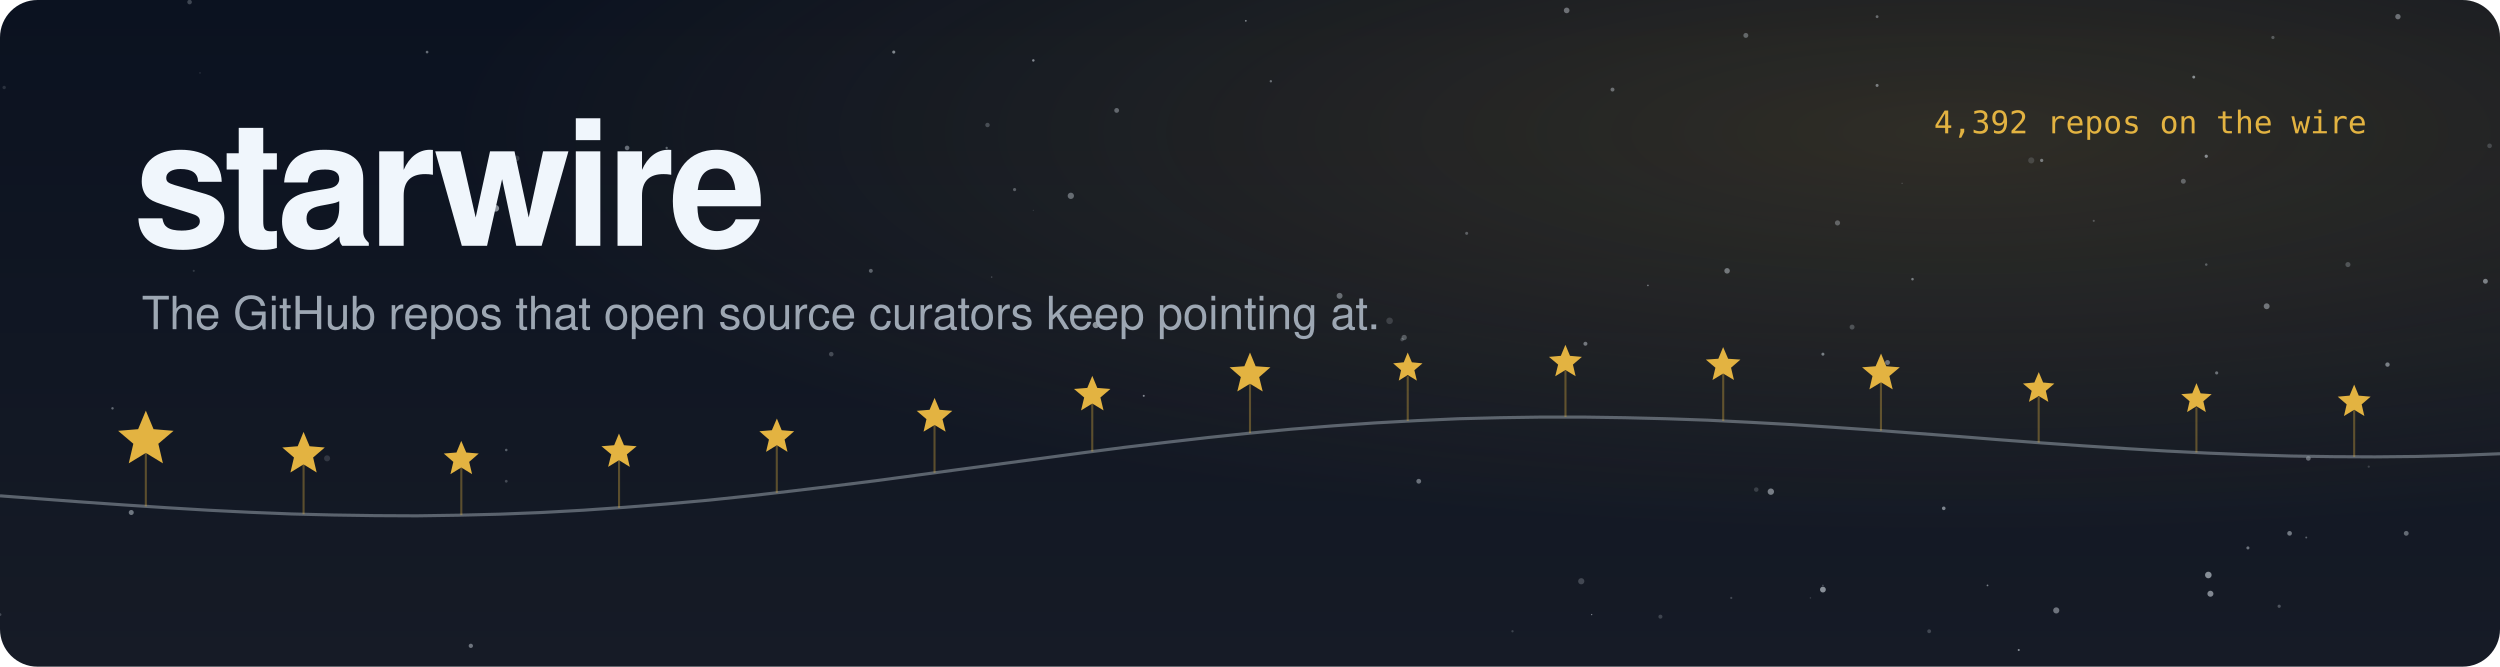
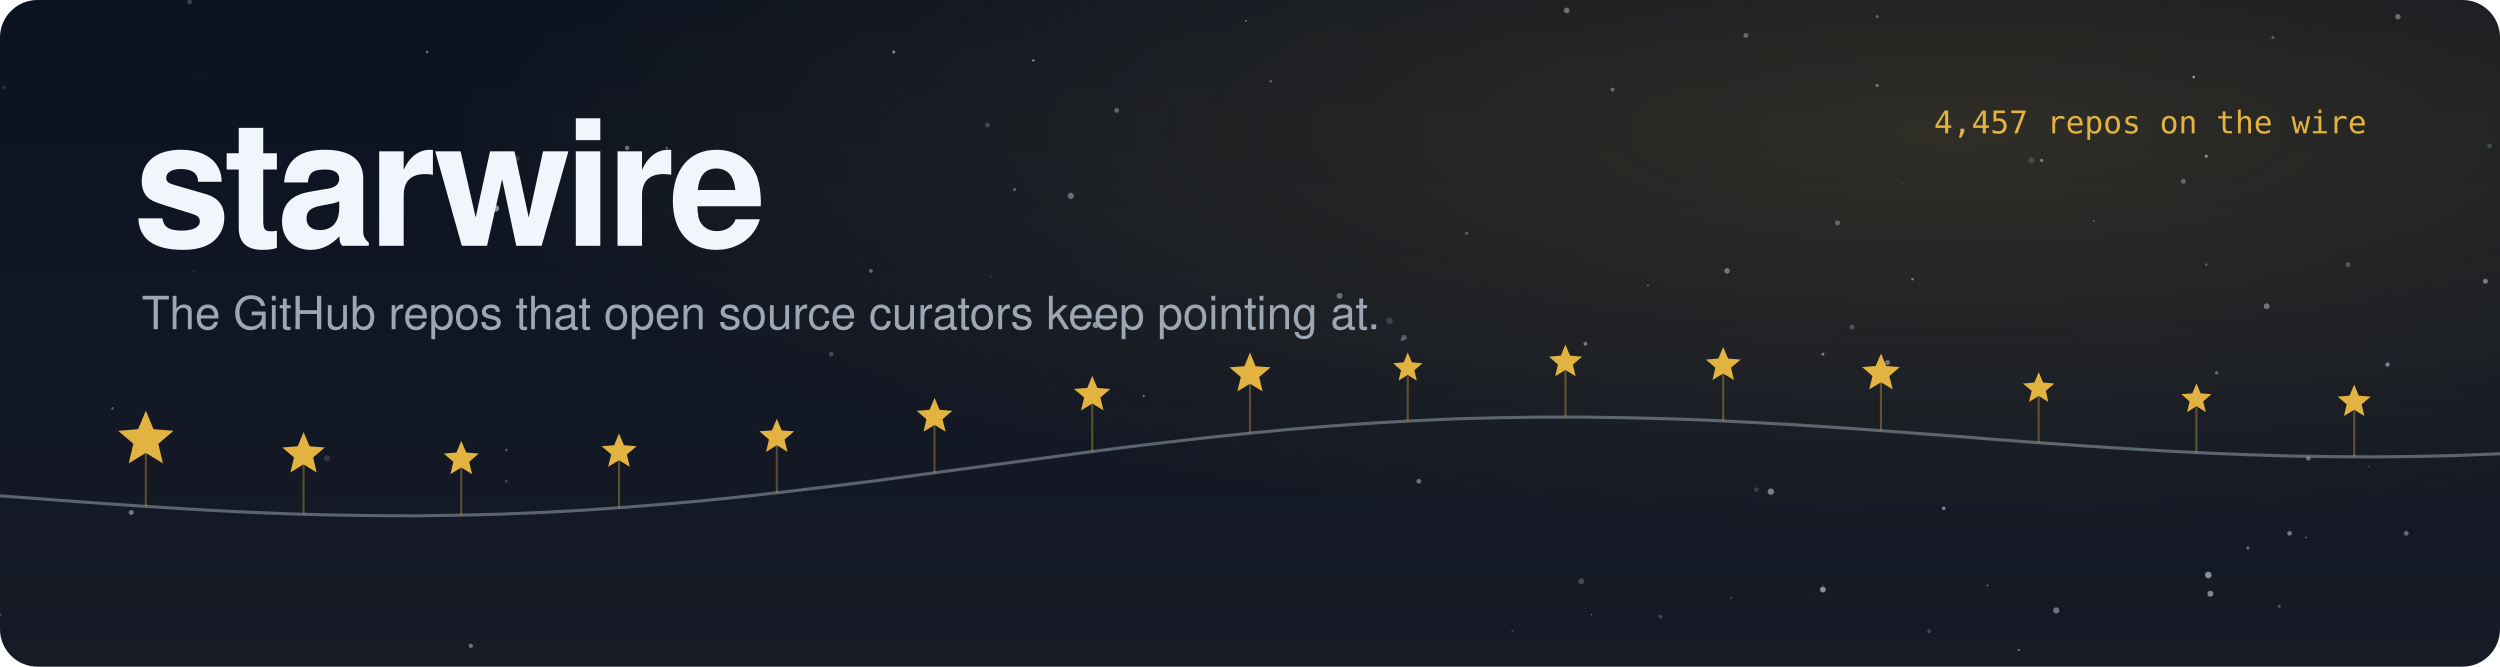
<svg xmlns="http://www.w3.org/2000/svg" viewBox="0 0 1200 320" width="1200" height="320" role="img" aria-label="starwire">
  <defs>
    <linearGradient id="sky" x1="0" y1="0" x2="0" y2="1">
      <stop offset="0" stop-color="#0b1220" />
      <stop offset="1" stop-color="#161b26" />
    </linearGradient>
    <radialGradient id="glow" cx=".78" cy=".2" r=".6">
      <stop offset="0" stop-color="#e3b341" stop-opacity=".16" />
      <stop offset="1" stop-color="#e3b341" stop-opacity="0" />
    </radialGradient>
  </defs>
  <rect width="1200" height="320" rx="18" fill="url(#sky)" />
  <rect width="1200" height="320" rx="18" fill="url(#glow)" />
  <g fill="#c9d1d9">
    <circle cx="0" cy="295" r="0.68" opacity="0.26" />
    <circle cx="875" cy="170" r="0.73" opacity="0.53" />
    <circle cx="906" cy="174" r="1.19" opacity="0.47" />
    <circle cx="980" cy="77" r="0.79" opacity="0.50" />
    <circle cx="838" cy="17" r="1.19" opacity="0.38" />
    <circle cx="1107" cy="258" r="0.46" opacity="0.41" />
    <circle cx="1108" cy="220" r="1.14" opacity="0.44" />
    <circle cx="1094" cy="291" r="0.78" opacity="0.32" />
    <circle cx="1005" cy="106" r="0.50" opacity="0.30" />
    <circle cx="514" cy="94" r="1.52" opacity="0.43" />
    <circle cx="875" cy="281" r="0.38" opacity="0.29" />
    <circle cx="673" cy="163" r="0.85" opacity="0.25" />
    <circle cx="1091" cy="18" r="0.78" opacity="0.32" />
    <circle cx="797" cy="296" r="0.97" opacity="0.23" />
    <circle cx="487" cy="91" r="0.77" opacity="0.36" />
    <circle cx="399" cy="170" r="1.10" opacity="0.27" />
    <circle cx="1088" cy="147" r="1.42" opacity="0.47" />
    <circle cx="761" cy="165" r="0.96" opacity="0.49" />
    <circle cx="1127" cy="127" r="1.22" opacity="0.28" />
    <circle cx="704" cy="112" r="0.73" opacity="0.35" />
    <circle cx="954" cy="281" r="0.44" opacity="0.56" />
    <circle cx="93" cy="130" r="0.50" opacity="0.19" />
    <circle cx="1195" cy="70" r="1.12" opacity="0.22" />
    <circle cx="549" cy="190" r="0.48" opacity="0.61" />
    <circle cx="1061" cy="285" r="1.45" opacity="0.60" />
    <circle cx="913" cy="88" r="0.31" opacity="0.27" />
    <circle cx="91" cy="1" r="1.10" opacity="0.27" />
    <circle cx="889" cy="157" r="1.19" opacity="0.27" />
    <circle cx="1059" cy="75" r="0.79" opacity="0.60" />
    <circle cx="142" cy="157" r="0.30" opacity="0.61" />
    <circle cx="764" cy="295" r="0.33" opacity="0.60" />
    <circle cx="226" cy="310" r="1.03" opacity="0.49" />
    <circle cx="320" cy="71" r="0.57" opacity="0.43" />
    <circle cx="63" cy="246" r="1.21" opacity="0.51" />
    <circle cx="598" cy="10" r="0.44" opacity="0.61" />
    <circle cx="157" cy="220" r="1.46" opacity="0.17" />
    <circle cx="1060" cy="276" r="1.59" opacity="0.63" />
    <circle cx="918" cy="134" r="0.62" opacity="0.51" />
    <circle cx="1059" cy="127" r="0.61" opacity="0.35" />
    <circle cx="1064" cy="179" r="0.76" opacity="0.46" />
    <circle cx="882" cy="107" r="1.24" opacity="0.36" />
    <circle cx="238" cy="100" r="1.58" opacity="0.65" />
    <circle cx="759" cy="279" r="1.49" opacity="0.25" />
    <circle cx="774" cy="43" r="0.95" opacity="0.43" />
    <circle cx="926" cy="303" r="0.93" opacity="0.24" />
    <circle cx="536" cy="53" r="1.16" opacity="0.41" />
    <circle cx="674" cy="162" r="1.28" opacity="0.33" />
    <circle cx="901" cy="8" r="0.69" opacity="0.42" />
    <circle cx="243" cy="231" r="0.68" opacity="0.27" />
    <circle cx="791" cy="137" r="0.40" opacity="0.54" />
    <circle cx="987" cy="293" r="1.48" opacity="0.49" />
    <circle cx="1151" cy="8" r="1.29" opacity="0.45" />
    <circle cx="869" cy="287" r="0.35" opacity="0.22" />
    <circle cx="96" cy="35" r="0.41" opacity="0.15" />
    <circle cx="726" cy="303" r="0.55" opacity="0.22" />
    <circle cx="243" cy="216" r="0.62" opacity="0.38" />
    <circle cx="1193" cy="135" r="1.18" opacity="0.54" />
    <circle cx="476" cy="133" r="0.38" opacity="0.27" />
    <circle cx="969" cy="312" r="0.50" opacity="0.61" />
    <circle cx="610" cy="39" r="0.57" opacity="0.45" />
    <circle cx="205" cy="25" r="0.65" opacity="0.47" />
    <circle cx="667" cy="154" r="1.59" opacity="0.19" />
    <circle cx="496" cy="101" r="0.31" opacity="0.15" />
    <circle cx="496" cy="29" r="0.60" opacity="0.61" />
    <circle cx="933" cy="244" r="0.87" opacity="0.58" />
    <circle cx="1155" cy="256" r="1.16" opacity="0.44" />
    <circle cx="418" cy="130" r="0.95" opacity="0.40" />
    <circle cx="681" cy="231" r="1.16" opacity="0.47" />
    <circle cx="875" cy="283" r="1.40" opacity="0.64" />
    <circle cx="526" cy="156" r="1.54" opacity="0.64" />
    <circle cx="429" cy="25" r="0.75" opacity="0.59" />
    <circle cx="850" cy="236" r="1.54" opacity="0.54" />
    <circle cx="248" cy="76" r="1.34" opacity="0.20" />
    <circle cx="1099" cy="256" r="1.13" opacity="0.51" />
    <circle cx="643" cy="142" r="1.43" opacity="0.43" />
    <circle cx="1048" cy="87" r="1.19" opacity="0.37" />
    <circle cx="474" cy="60" r="1.07" opacity="0.27" />
    <circle cx="1079" cy="263" r="0.74" opacity="0.49" />
    <circle cx="1053" cy="37" r="0.70" opacity="0.61" />
    <circle cx="2" cy="42" r="0.82" opacity="0.16" />
    <circle cx="831" cy="287" r="0.52" opacity="0.26" />
    <circle cx="1137" cy="224" r="0.53" opacity="0.21" />
    <circle cx="752" cy="5" r="1.36" opacity="0.45" />
    <circle cx="901" cy="41" r="0.73" opacity="0.51" />
    <circle cx="1146" cy="175" r="1.06" opacity="0.54" />
    <circle cx="843" cy="235" r="1.08" opacity="0.20" />
    <circle cx="54" cy="196" r="0.59" opacity="0.44" />
    <circle cx="301" cy="71" r="1.11" opacity="0.46" />
    <circle cx="975" cy="77" r="1.48" opacity="0.18" />
    <circle cx="829" cy="130" r="1.33" opacity="0.48" />
  </g>
  <polyline points="0,238.0 20,239.5 40,241.0 60,242.4 80,243.7 100,244.9 120,245.9 140,246.7 160,247.2 180,247.5 200,247.6 220,247.3 240,246.8 260,246.0 280,244.9 300,243.5 320,241.9 340,240.1 360,238.0 380,235.7 400,233.3 420,230.8 440,228.1 460,225.4 480,222.7 500,220.0 520,217.3 540,214.7 560,212.3 580,210.0 600,207.9 620,206.0 640,204.4 660,203.0 680,201.9 700,201.0 720,200.5 740,200.2 760,200.2 780,200.5 800,201.0 820,201.7 840,202.7 860,203.8 880,205.1 900,206.5 920,208.0 940,209.5 960,211.1 980,212.6 1000,214.0 1020,215.3 1040,216.5 1060,217.5 1080,218.3 1100,218.9 1120,219.2 1140,219.3 1160,219.1 1180,218.6 1200,217.8" fill="none" stroke="#8b949e" stroke-width="1.5" stroke-opacity=".6" />
  <g fill="#e3b341">
    <line x1="70" y1="243.099" x2="70" y2="215.099" stroke="#e3b341" stroke-opacity=".35" />
    <polygon points="70.0,197.1 73.7,206.0 83.3,206.8 76.0,213.0 78.2,222.4 70.0,217.4 61.8,222.4 64.0,213.0 56.7,206.8 66.3,206.0" />
-     <line x1="145.714" y1="246.84" x2="145.714" y2="222.09" stroke="#e3b341" stroke-opacity=".35" />
-     <polygon points="145.7,207.3 148.6,214.2 155.9,214.8 150.3,219.6 152.0,226.8 145.7,222.9 139.4,226.8 141.1,219.6 135.5,214.8 142.9,214.2" />
-     <line x1="221.429" y1="247.286" x2="221.429" y2="224.451" stroke="#e3b341" stroke-opacity=".35" />
+     <line x1="145.714" y1="246.84" x2="145.714" y2="222.118" stroke="#e3b341" stroke-opacity=".35" />
+     <polygon points="145.7,207.4 148.6,214.2 155.9,214.8 150.3,219.6 152.0,226.8 145.7,222.9 139.4,226.8 141.1,219.6 135.5,214.8 142.9,214.2" />
+     <line x1="221.429" y1="247.286" x2="221.429" y2="224.453" stroke="#e3b341" stroke-opacity=".35" />
    <polygon points="221.4,211.6 223.8,217.2 229.8,217.7 225.2,221.7 226.6,227.6 221.4,224.4 216.2,227.6 217.6,221.7 213.0,217.7 219.1,217.2" />
-     <line x1="297.143" y1="243.759" x2="297.143" y2="220.909" stroke="#e3b341" stroke-opacity=".35" />
+     <line x1="297.143" y1="243.759" x2="297.143" y2="220.912" stroke="#e3b341" stroke-opacity=".35" />
    <polygon points="297.1,208.1 299.5,213.7 305.6,214.2 300.9,218.1 302.3,224.1 297.1,220.9 291.9,224.1 293.4,218.1 288.7,214.2 294.8,213.7" />
-     <line x1="372.857" y1="236.572" x2="372.857" y2="213.752" stroke="#e3b341" stroke-opacity=".35" />
-     <polygon points="372.9,200.9 375.2,206.5 381.2,207.0 376.6,211.0 378.0,216.9 372.9,213.7 367.7,216.9 369.1,211.0 364.5,207.0 370.5,206.5" />
-     <line x1="448.571" y1="226.952" x2="448.571" y2="203.956" stroke="#e3b341" stroke-opacity=".35" />
+     <line x1="372.857" y1="236.572" x2="372.857" y2="213.762" stroke="#e3b341" stroke-opacity=".35" />
+     <polygon points="372.9,201.0 375.2,206.6 381.2,207.0 376.6,211.0 378.0,216.9 372.9,213.7 367.7,216.9 369.1,211.0 364.5,207.0 370.5,206.6" />
+     <line x1="448.571" y1="226.952" x2="448.571" y2="203.955" stroke="#e3b341" stroke-opacity=".35" />
    <polygon points="448.6,191.0 451.0,196.7 457.1,197.2 452.4,201.2 453.9,207.2 448.6,204.0 443.3,207.2 444.7,201.2 440.0,197.2 446.2,196.7" />
-     <line x1="524.286" y1="216.73" x2="524.286" y2="193.54" stroke="#e3b341" stroke-opacity=".35" />
+     <line x1="524.286" y1="216.73" x2="524.286" y2="193.542" stroke="#e3b341" stroke-opacity=".35" />
    <polygon points="524.3,180.4 526.7,186.2 533.0,186.7 528.2,190.8 529.7,197.0 524.3,193.7 518.9,197.0 520.4,190.8 515.5,186.7 521.9,186.2" />
-     <line x1="600" y1="207.891" x2="600" y2="183.537" stroke="#e3b341" stroke-opacity=".35" />
-     <polygon points="600.0,169.2 602.7,175.8 609.8,176.3 604.4,181.0 606.1,187.9 600.0,184.2 593.9,187.9 595.6,181.0 590.2,176.3 597.3,175.8" />
-     <line x1="675.714" y1="202.072" x2="675.714" y2="180.649" stroke="#e3b341" stroke-opacity=".35" />
-     <polygon points="675.7,169.2 677.7,173.9 682.8,174.4 678.9,177.7 680.1,182.7 675.7,180.0 671.4,182.7 672.5,177.7 668.7,174.4 673.8,173.9" />
-     <line x1="751.429" y1="200.158" x2="751.429" y2="177.85" stroke="#e3b341" stroke-opacity=".35" />
-     <polygon points="751.4,165.5 753.6,170.8 759.3,171.3 755.0,175.0 756.3,180.6 751.4,177.6 746.5,180.6 747.9,175.0 743.5,171.3 749.2,170.8" />
-     <line x1="827.143" y1="202.06" x2="827.143" y2="179.331" stroke="#e3b341" stroke-opacity=".35" />
-     <polygon points="827.1,166.6 829.5,172.2 835.4,172.6 830.9,176.5 832.3,182.4 827.1,179.3 822.0,182.4 823.4,176.5 818.8,172.6 824.8,172.2" />
-     <line x1="902.857" y1="206.737" x2="902.857" y2="183.22" stroke="#e3b341" stroke-opacity=".35" />
-     <polygon points="902.9,169.7 905.4,175.8 911.9,176.3 906.9,180.5 908.5,186.9 902.9,183.5 897.3,186.9 898.8,180.5 893.8,176.3 900.3,175.8" />
-     <line x1="978.571" y1="212.456" x2="978.571" y2="190.532" stroke="#e3b341" stroke-opacity=".35" />
+     <line x1="600" y1="207.891" x2="600" y2="183.534" stroke="#e3b341" stroke-opacity=".35" />
+     <polygon points="600.0,169.2 602.7,175.8 609.9,176.3 604.4,181.0 606.1,187.9 600.0,184.2 593.9,187.9 595.6,181.0 590.1,176.3 597.3,175.8" />
+     <line x1="675.714" y1="202.072" x2="675.714" y2="180.646" stroke="#e3b341" stroke-opacity=".35" />
+     <polygon points="675.7,169.2 677.7,173.9 682.8,174.4 678.9,177.7 680.1,182.7 675.7,180.0 671.3,182.7 672.5,177.7 668.7,174.4 673.8,173.9" />
+     <line x1="751.429" y1="200.158" x2="751.429" y2="177.793" stroke="#e3b341" stroke-opacity=".35" />
+     <polygon points="751.4,165.4 753.6,170.7 759.4,171.2 755.0,175.0 756.3,180.6 751.4,177.6 746.5,180.6 747.8,175.0 743.5,171.2 749.2,170.7" />
+     <line x1="827.143" y1="202.06" x2="827.143" y2="179.324" stroke="#e3b341" stroke-opacity=".35" />
+     <polygon points="827.1,166.6 829.5,172.1 835.5,172.6 830.9,176.5 832.3,182.4 827.1,179.3 822.0,182.4 823.4,176.5 818.8,172.6 824.8,172.1" />
+     <line x1="902.857" y1="206.737" x2="902.857" y2="183.195" stroke="#e3b341" stroke-opacity=".35" />
+     <polygon points="902.9,169.7 905.4,175.7 911.9,176.2 906.9,180.5 908.5,186.9 902.9,183.5 897.2,186.9 898.8,180.5 893.8,176.2 900.3,175.7" />
+     <line x1="978.571" y1="212.456" x2="978.571" y2="190.518" stroke="#e3b341" stroke-opacity=".35" />
    <polygon points="978.6,178.6 980.7,183.6 986.1,184.1 982.0,187.6 983.2,192.9 978.6,190.1 973.9,192.9 975.2,187.6 971.0,184.1 976.5,183.6" />
-     <line x1="1054.286" y1="217.224" x2="1054.286" y2="195.576" stroke="#e3b341" stroke-opacity=".35" />
-     <polygon points="1054.3,183.9 1056.3,188.8 1061.6,189.2 1057.6,192.6 1058.8,197.8 1054.3,195.0 1049.8,197.8 1051.0,192.6 1047.0,189.2 1052.3,188.8" />
-     <line x1="1130" y1="219.285" x2="1130" y2="196.951" stroke="#e3b341" stroke-opacity=".35" />
+     <line x1="1054.286" y1="217.224" x2="1054.286" y2="195.598" stroke="#e3b341" stroke-opacity=".35" />
+     <polygon points="1054.3,184.0 1056.3,188.8 1061.5,189.2 1057.5,192.7 1058.8,197.8 1054.3,195.0 1049.8,197.8 1051.0,192.7 1047.0,189.2 1052.3,188.8" />
+     <line x1="1130" y1="219.285" x2="1130" y2="196.953" stroke="#e3b341" stroke-opacity=".35" />
    <polygon points="1130.0,184.6 1132.2,189.9 1137.9,190.4 1133.6,194.1 1134.9,199.7 1130.0,196.7 1125.1,199.7 1126.4,194.1 1122.1,190.4 1127.8,189.9" />
  </g>
  <text x="64" y="118" font-family="-apple-system,'Segoe UI',Helvetica,Arial,sans-serif" font-size="84" font-weight="800" letter-spacing="-3" fill="#f0f6fc">starwire</text>
  <text x="68" y="158" font-family="-apple-system,'Segoe UI',Helvetica,Arial,sans-serif" font-size="22" fill="#9da7b3">The GitHub repos that open source curators keep pointing at.</text>
-   <text x="1136" y="64" text-anchor="end" font-family="ui-monospace,SFMono-Regular,Menlo,monospace" font-size="15" fill="#e3b341">4,392 repos on the wire</text>
+   <text x="1136" y="64" text-anchor="end" font-family="ui-monospace,SFMono-Regular,Menlo,monospace" font-size="15" fill="#e3b341">4,457 repos on the wire</text>
</svg>
